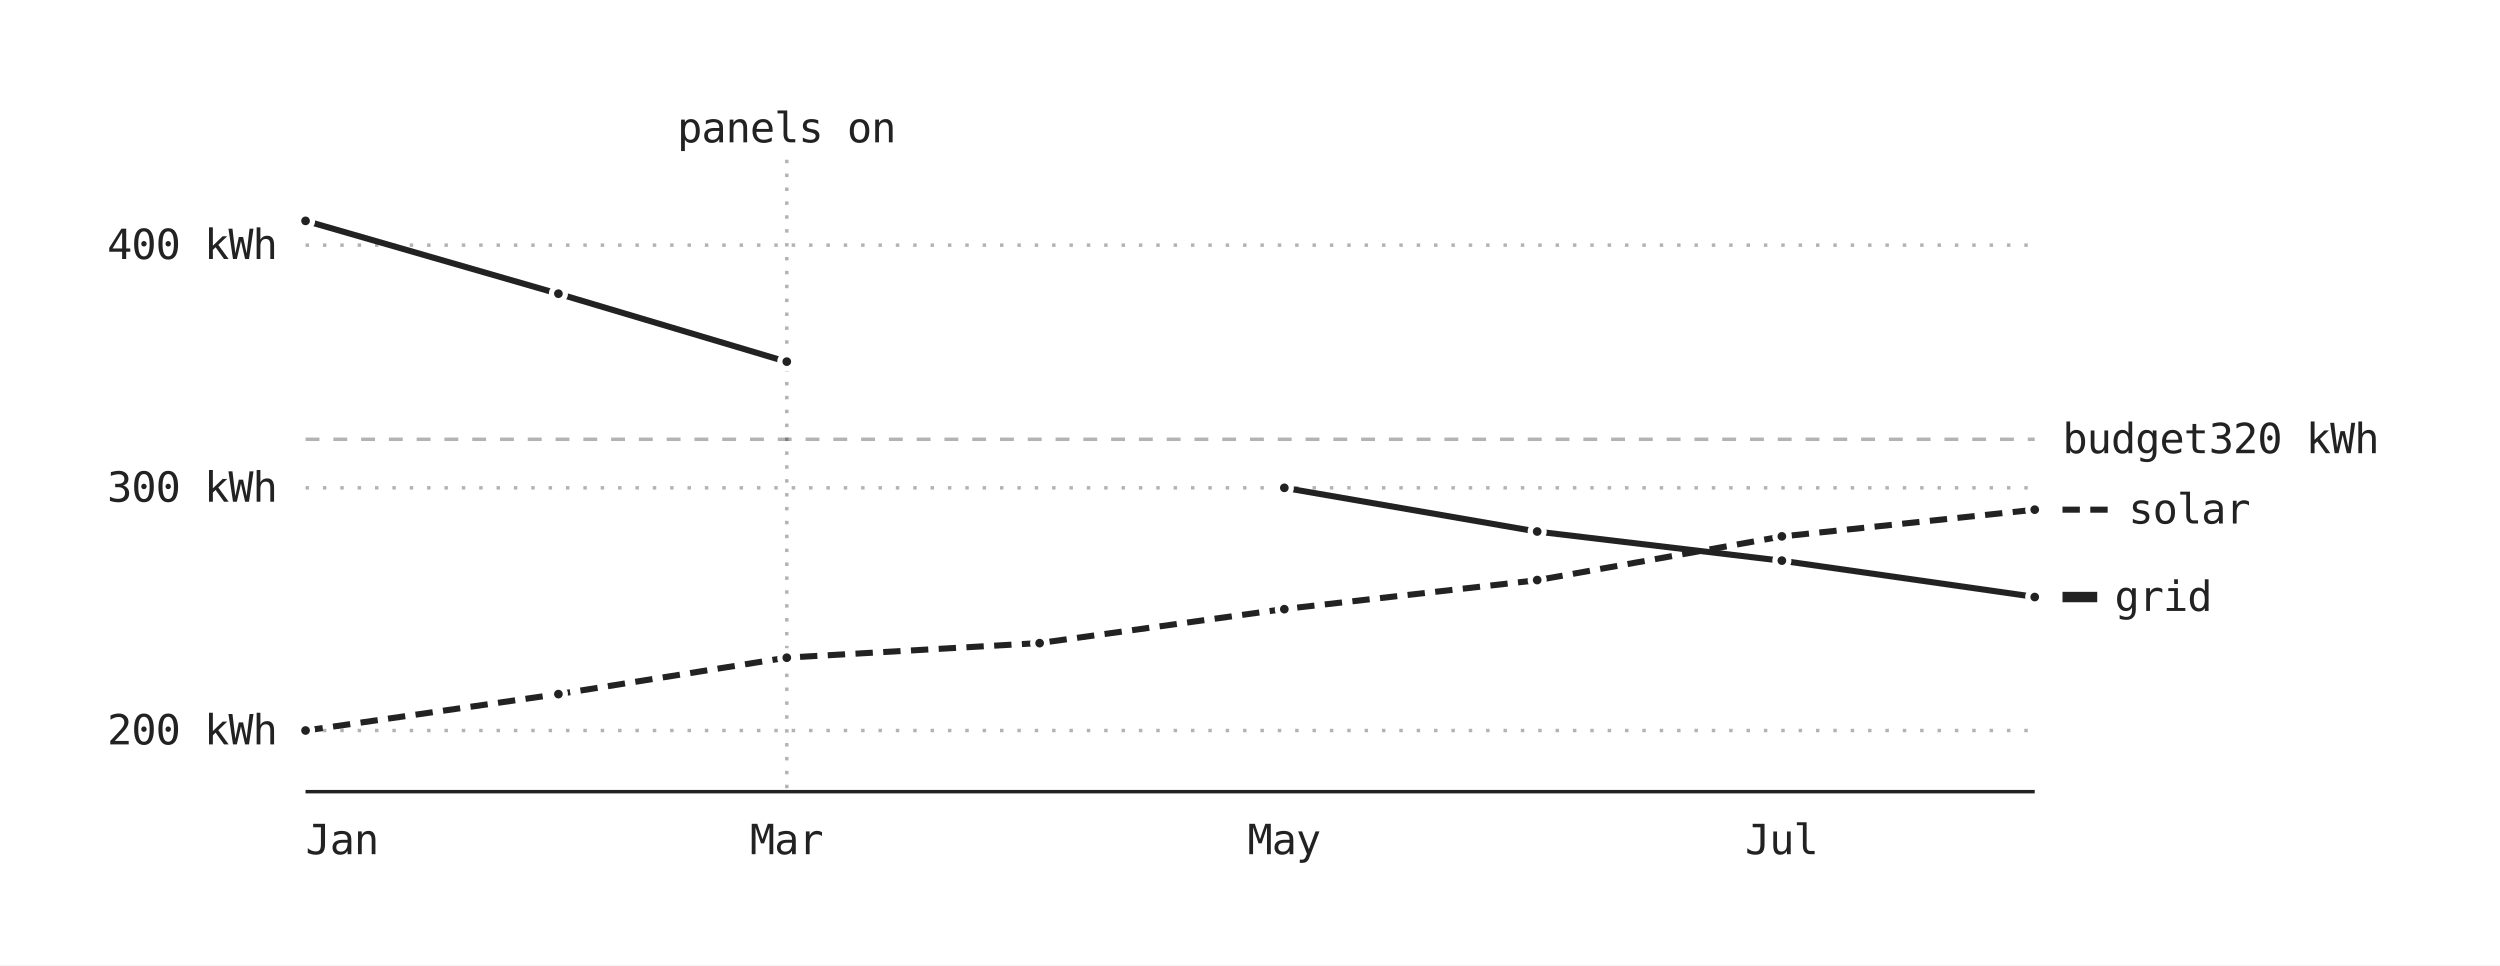
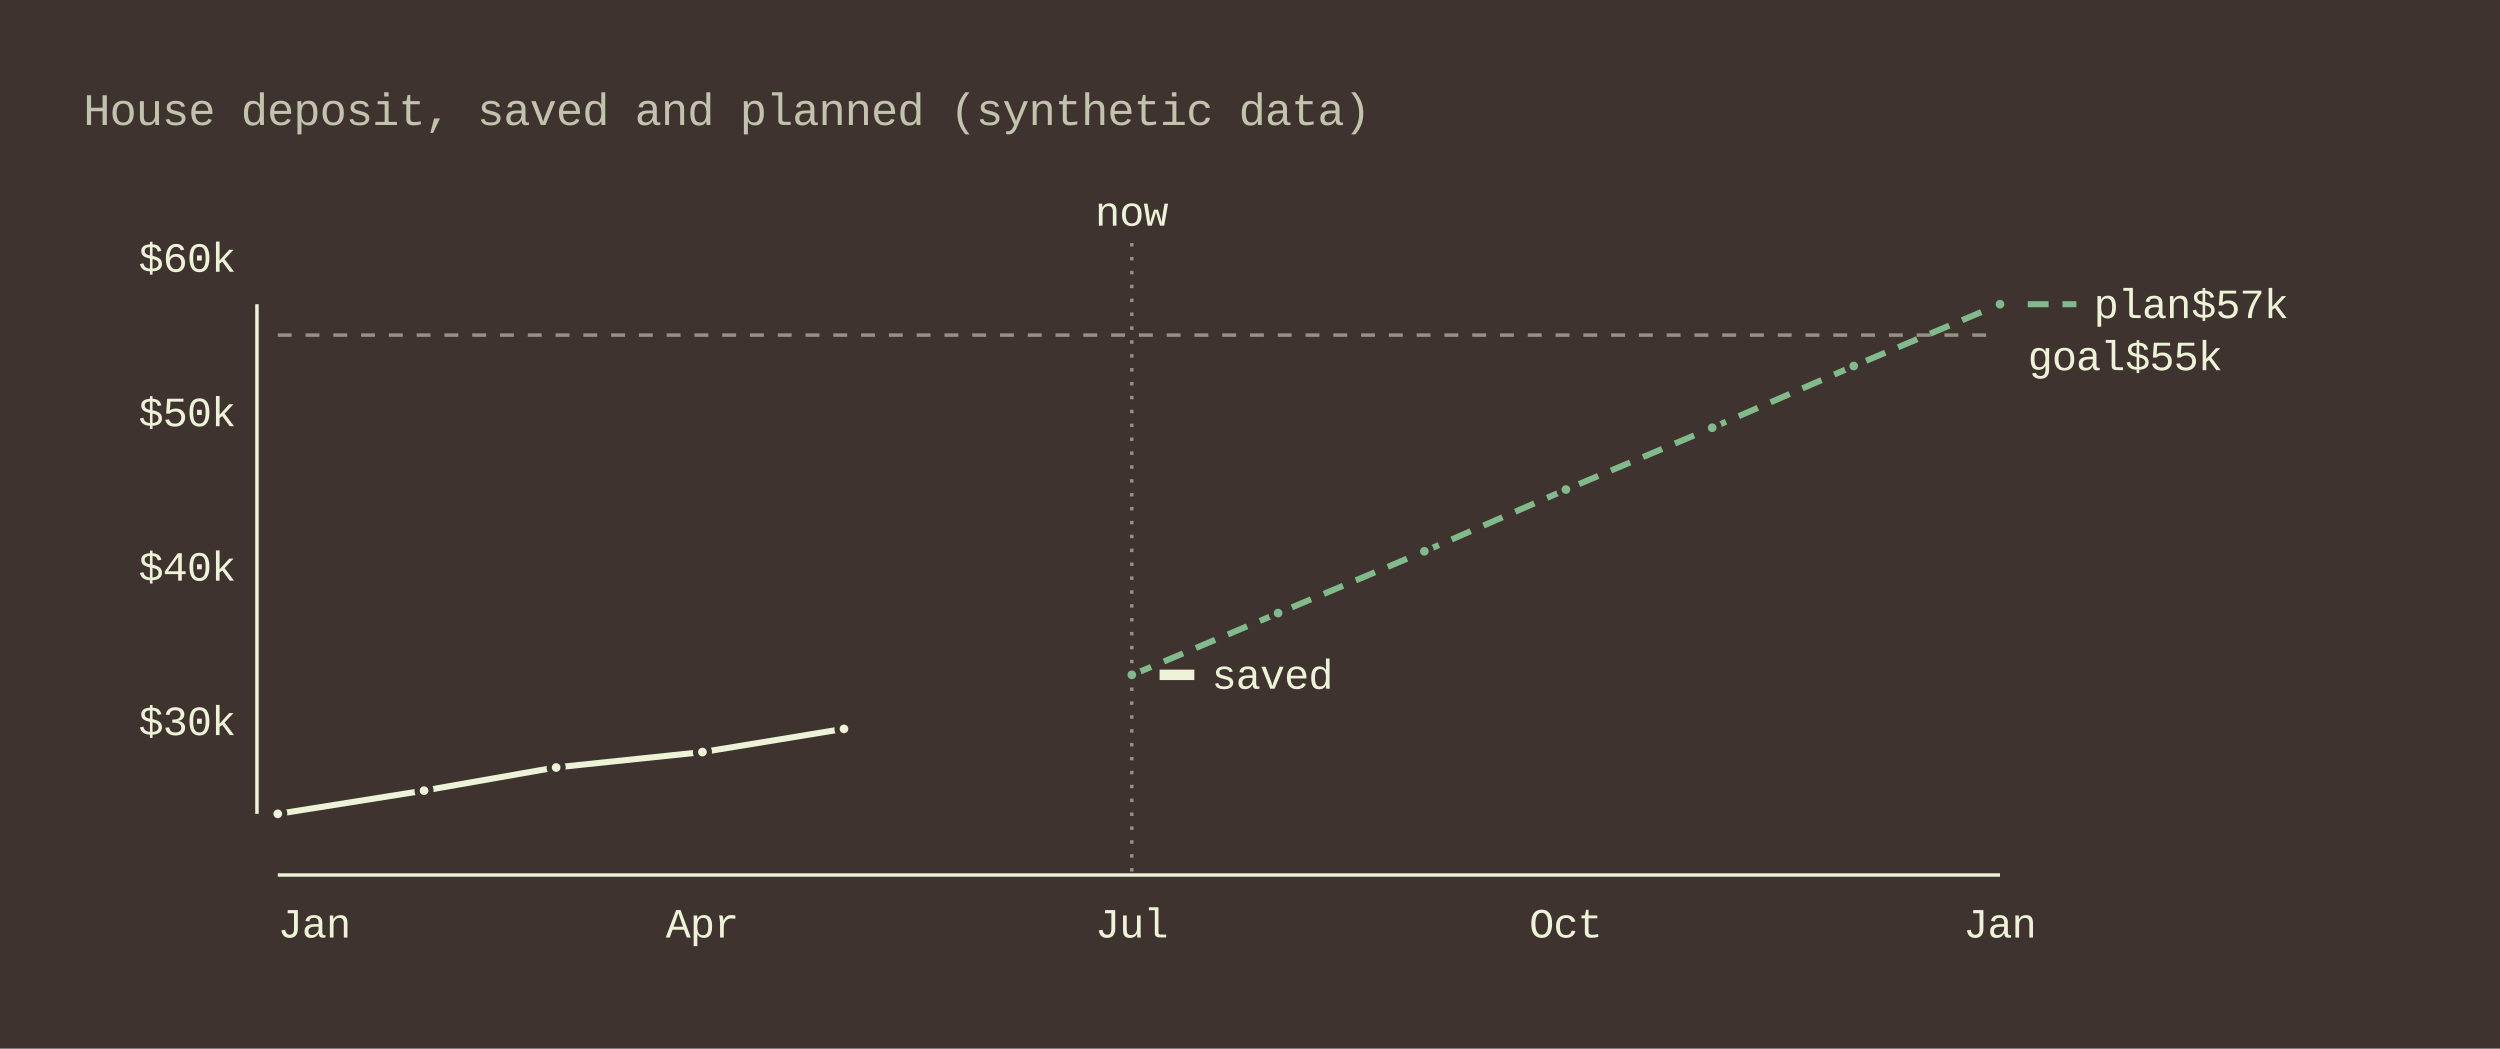
- <svg xmlns="http://www.w3.org/2000/svg" width="720" height="278" viewBox="0 0 720 278" style="color:#222;font-family:ui-monospace, SFMono-Regular, Menlo, Consolas, monospace">
-   <style>svg text { font-family: ui-monospace, SFMono-Regular, Menlo, Consolas, monospace; font-size: 12px; fill: currentColor; letter-spacing: -0.24px; font-variant-numeric: tabular-nums; }</style>
-   <rect width="100%" height="100%" fill="#fff" />
-   <svg viewBox="0 0 672 230" width="672" height="230" class="sediment" role="img" aria-label="Grid and solar power, 2026" aria-describedby="sediment-1-desc" x="24" y="24">
-     <line x1="64" x2="562" y1="186.387" y2="186.387" stroke="rgba(0,0,0,0.3)" stroke-width="1" stroke-dasharray="1 4" />
-     <text x="56" y="190.387" text-anchor="end">200 kWh</text>
-     <line x1="64" x2="562" y1="116.495" y2="116.495" stroke="rgba(0,0,0,0.3)" stroke-width="1" stroke-dasharray="1 4" />
-     <text x="56" y="120.495" text-anchor="end">300 kWh</text>
-     <line x1="64" x2="562" y1="46.602" y2="46.602" stroke="rgba(0,0,0,0.3)" stroke-width="1" stroke-dasharray="1 4" />
-     <text x="56" y="50.602" text-anchor="end">400 kWh</text>
-     <line x1="64" x2="562" y1="204" y2="204" stroke="#222" stroke-width="1" />
-     <text x="64" y="222" text-anchor="start">Jan</text>
-     <text x="202.594" y="222" text-anchor="middle">Mar</text>
-     <text x="345.887" y="222" text-anchor="middle">May</text>
-     <text x="489.179" y="222" text-anchor="middle">Jul</text>
-     <line x1="202.594" x2="202.594" y1="22" y2="204" stroke="rgba(0,0,0,0.3)" stroke-width="1" stroke-dasharray="1 3" class="sevent" />
-     <text x="202.594" y="17" text-anchor="middle" class="devent">panels on</text>
-     <line x1="64" x2="562" y1="102.516" y2="102.516" stroke="rgba(0,0,0,0.3)" stroke-width="1" stroke-dasharray="4 4" class="sref" />
-     <path d="M64.0 39.6 L136.8 60.6 L202.6 80.2 M345.9 116.5 L418.7 129.1 L489.2 137.5 L562.0 147.9" fill="none" stroke="#222" stroke-width="1.75" stroke-linejoin="round" stroke-linecap="round" />
-     <circle cx="562" cy="147.946" r="2" data-si="0" fill="#222" stroke="#fff" stroke-width="1.5" />
-     <circle cx="489.179" cy="137.462" r="2" data-si="0" fill="#222" stroke="#fff" stroke-width="1.5" />
-     <circle cx="418.708" cy="129.075" r="2" data-si="0" fill="#222" stroke="#fff" stroke-width="1.5" />
-     <circle cx="345.887" cy="116.495" r="2" data-si="0" fill="#222" stroke="#fff" stroke-width="1.5" />
-     <circle cx="202.594" cy="80.151" r="2" data-si="0" fill="#222" stroke="#fff" stroke-width="1.5" />
-     <circle cx="136.821" cy="60.581" r="2" data-si="0" fill="#222" stroke="#fff" stroke-width="1.5" />
-     <circle cx="64" cy="39.613" r="2" data-si="0" fill="#222" stroke="#fff" stroke-width="1.5" />
-     <line x1="570" x2="580" y1="147.946" y2="147.946" stroke="#222" stroke-width="3" class="skey" data-si="0" />
-     <text x="585" y="151.946" class="dlabel">grid</text>
-     <path d="M64.0 186.4 L136.8 175.9 L202.6 165.4 L275.4 161.2 L345.9 151.4 L418.7 143.1 L489.2 130.5 L562.0 122.8" fill="none" stroke="#222" stroke-width="1.75" stroke-linejoin="round" stroke-linecap="butt" stroke-dasharray="5 3" />
-     <circle cx="562" cy="122.785" r="2" data-si="1" fill="#222" stroke="#fff" stroke-width="1.5" />
-     <circle cx="489.179" cy="130.473" r="2" data-si="1" fill="#222" stroke="#fff" stroke-width="1.5" />
-     <circle cx="418.708" cy="143.054" r="2" data-si="1" fill="#222" stroke="#fff" stroke-width="1.5" />
-     <circle cx="345.887" cy="151.441" r="2" data-si="1" fill="#222" stroke="#fff" stroke-width="1.5" />
-     <circle cx="275.415" cy="161.226" r="2" data-si="1" fill="#222" stroke="#fff" stroke-width="1.5" />
-     <circle cx="202.594" cy="165.419" r="2" data-si="1" fill="#222" stroke="#fff" stroke-width="1.5" />
-     <circle cx="136.821" cy="175.903" r="2" data-si="1" fill="#222" stroke="#fff" stroke-width="1.5" />
-     <circle cx="64" cy="186.387" r="2" data-si="1" fill="#222" stroke="#fff" stroke-width="1.5" />
-     <line x1="570" x2="584" y1="122.785" y2="122.785" stroke="#222" stroke-width="1.75" class="skey" data-si="1" stroke-dasharray="5 3" />
-     <text x="589" y="126.785" class="dlabel">solar</text>
-     <text x="570" y="106.516" class="dlabel">budget<tspan class="dvalue"> 320 kWh</tspan>
+ <svg xmlns="http://www.w3.org/2000/svg" width="720" height="302" viewBox="0 0 720 302" style="color:#edf3d7;font-family:ui-monospace, SFMono-Regular, Menlo, Consolas, 'Liberation Mono', monospace">
+   <style>svg text { font-family: ui-monospace, SFMono-Regular, Menlo, Consolas, 'Liberation Mono', monospace; font-size: 12px; fill: currentColor; letter-spacing: -0.24px; font-variant-numeric: tabular-nums; }</style>
+   <rect width="100%" height="100%" fill="#3e332f" />
+   <text x="24" y="36" style="font-size:13px;opacity:.75">House deposit, saved and planned (synthetic data)</text>
+   <svg viewBox="0 0 672 230" width="672" height="230" class="sediment" role="img" aria-label="House deposit, saved and planned" aria-describedby="sediment-1-desc" x="24" y="48" overflow="visible">
+     <line x1="50" x2="50" y1="186.387" y2="39.613" stroke="#edf3d7" stroke-width="1" />
+     <text x="44" y="163.701" text-anchor="end">$30k</text>
+     <text x="44" y="119.224" text-anchor="end">$40k</text>
+     <text x="44" y="74.747" text-anchor="end">$50k</text>
+     <text x="44" y="30.27" text-anchor="end">$60k</text>
+     <line x1="56" x2="552" y1="204" y2="204" stroke="#edf3d7" stroke-width="1" />
+     <text x="56" y="222" text-anchor="start">Jan</text>
+     <text x="178.301" y="222" text-anchor="middle">Apr</text>
+     <text x="301.962" y="222" text-anchor="middle">Jul</text>
+     <text x="426.981" y="222" text-anchor="middle">Oct</text>
+     <text x="552" y="222" text-anchor="middle">Jan</text>
+     <line x1="301.962" x2="301.962" y1="22" y2="204" stroke="rgba(237,243,215,0.5)" stroke-width="1" stroke-dasharray="1 3" class="sevent" />
+     <text x="301.962" y="17" text-anchor="middle" class="devent">now</text>
+     <line x1="56" x2="552" y1="48.508" y2="48.508" stroke="rgba(237,243,215,0.5)" stroke-width="1" stroke-dasharray="4 4" class="sref" />
+     <path d="M56.0 186.4 L98.1 179.7 L136.2 173.0 L178.3 168.6 L219.1 161.9 M302.0 146.4" fill="none" stroke="#edf3d7" stroke-width="1.75" stroke-linejoin="round" stroke-linecap="round" />
+     <circle cx="301.962" cy="146.358" r="2" data-si="0" fill="#edf3d7" stroke="#3e332f" stroke-width="1.5" />
+     <circle cx="219.068" cy="161.925" r="2" data-si="0" fill="#edf3d7" stroke="#3e332f" stroke-width="1.5" />
+     <circle cx="178.301" cy="168.596" r="2" data-si="0" fill="#edf3d7" stroke="#3e332f" stroke-width="1.5" />
+     <circle cx="136.175" cy="173.044" r="2" data-si="0" fill="#edf3d7" stroke="#3e332f" stroke-width="1.5" />
+     <circle cx="98.126" cy="179.716" r="2" data-si="0" fill="#edf3d7" stroke="#3e332f" stroke-width="1.5" />
+     <circle cx="56" cy="186.387" r="2" data-si="0" fill="#edf3d7" stroke="#3e332f" stroke-width="1.5" />
+     <line x1="309.962" x2="319.962" y1="146.358" y2="146.358" stroke="#edf3d7" stroke-width="3" class="skey" data-si="0" />
+     <text x="324.962" y="150.358" class="dlabel">saved</text>
+     <path d="M302.0 146.4 L344.1 128.6 L386.2 110.8 L427.0 93.0 L469.1 75.2 L509.9 57.4 L552.0 39.6" fill="none" stroke="#81bb8b" stroke-width="1.75" stroke-linejoin="round" stroke-linecap="butt" stroke-dasharray="6 4" />
+     <circle cx="552" cy="39.613" r="2" data-si="1" fill="#81bb8b" stroke="#3e332f" stroke-width="1.5" />
+     <circle cx="509.874" cy="57.404" r="2" data-si="1" fill="#81bb8b" stroke="#3e332f" stroke-width="1.5" />
+     <circle cx="469.107" cy="75.195" r="2" data-si="1" fill="#81bb8b" stroke="#3e332f" stroke-width="1.5" />
+     <circle cx="426.981" cy="92.985" r="2" data-si="1" fill="#81bb8b" stroke="#3e332f" stroke-width="1.5" />
+     <circle cx="386.214" cy="110.776" r="2" data-si="1" fill="#81bb8b" stroke="#3e332f" stroke-width="1.5" />
+     <circle cx="344.088" cy="128.567" r="2" data-si="1" fill="#81bb8b" stroke="#3e332f" stroke-width="1.5" />
+     <circle cx="301.962" cy="146.358" r="2" data-si="1" fill="#81bb8b" stroke="#3e332f" stroke-width="1.5" />
+     <line x1="560" x2="574" y1="39.613" y2="39.613" stroke="#81bb8b" stroke-width="1.75" class="skey" data-si="1" stroke-dasharray="6 4" />
+     <text x="579" y="43.613" class="dlabel">plan<tspan class="dvalue"> $57k</tspan>
+     </text>
+     <text x="560" y="58.613" class="dlabel">goal<tspan class="dvalue"> $55k</tspan>
    </text>
  </svg>
</svg>
